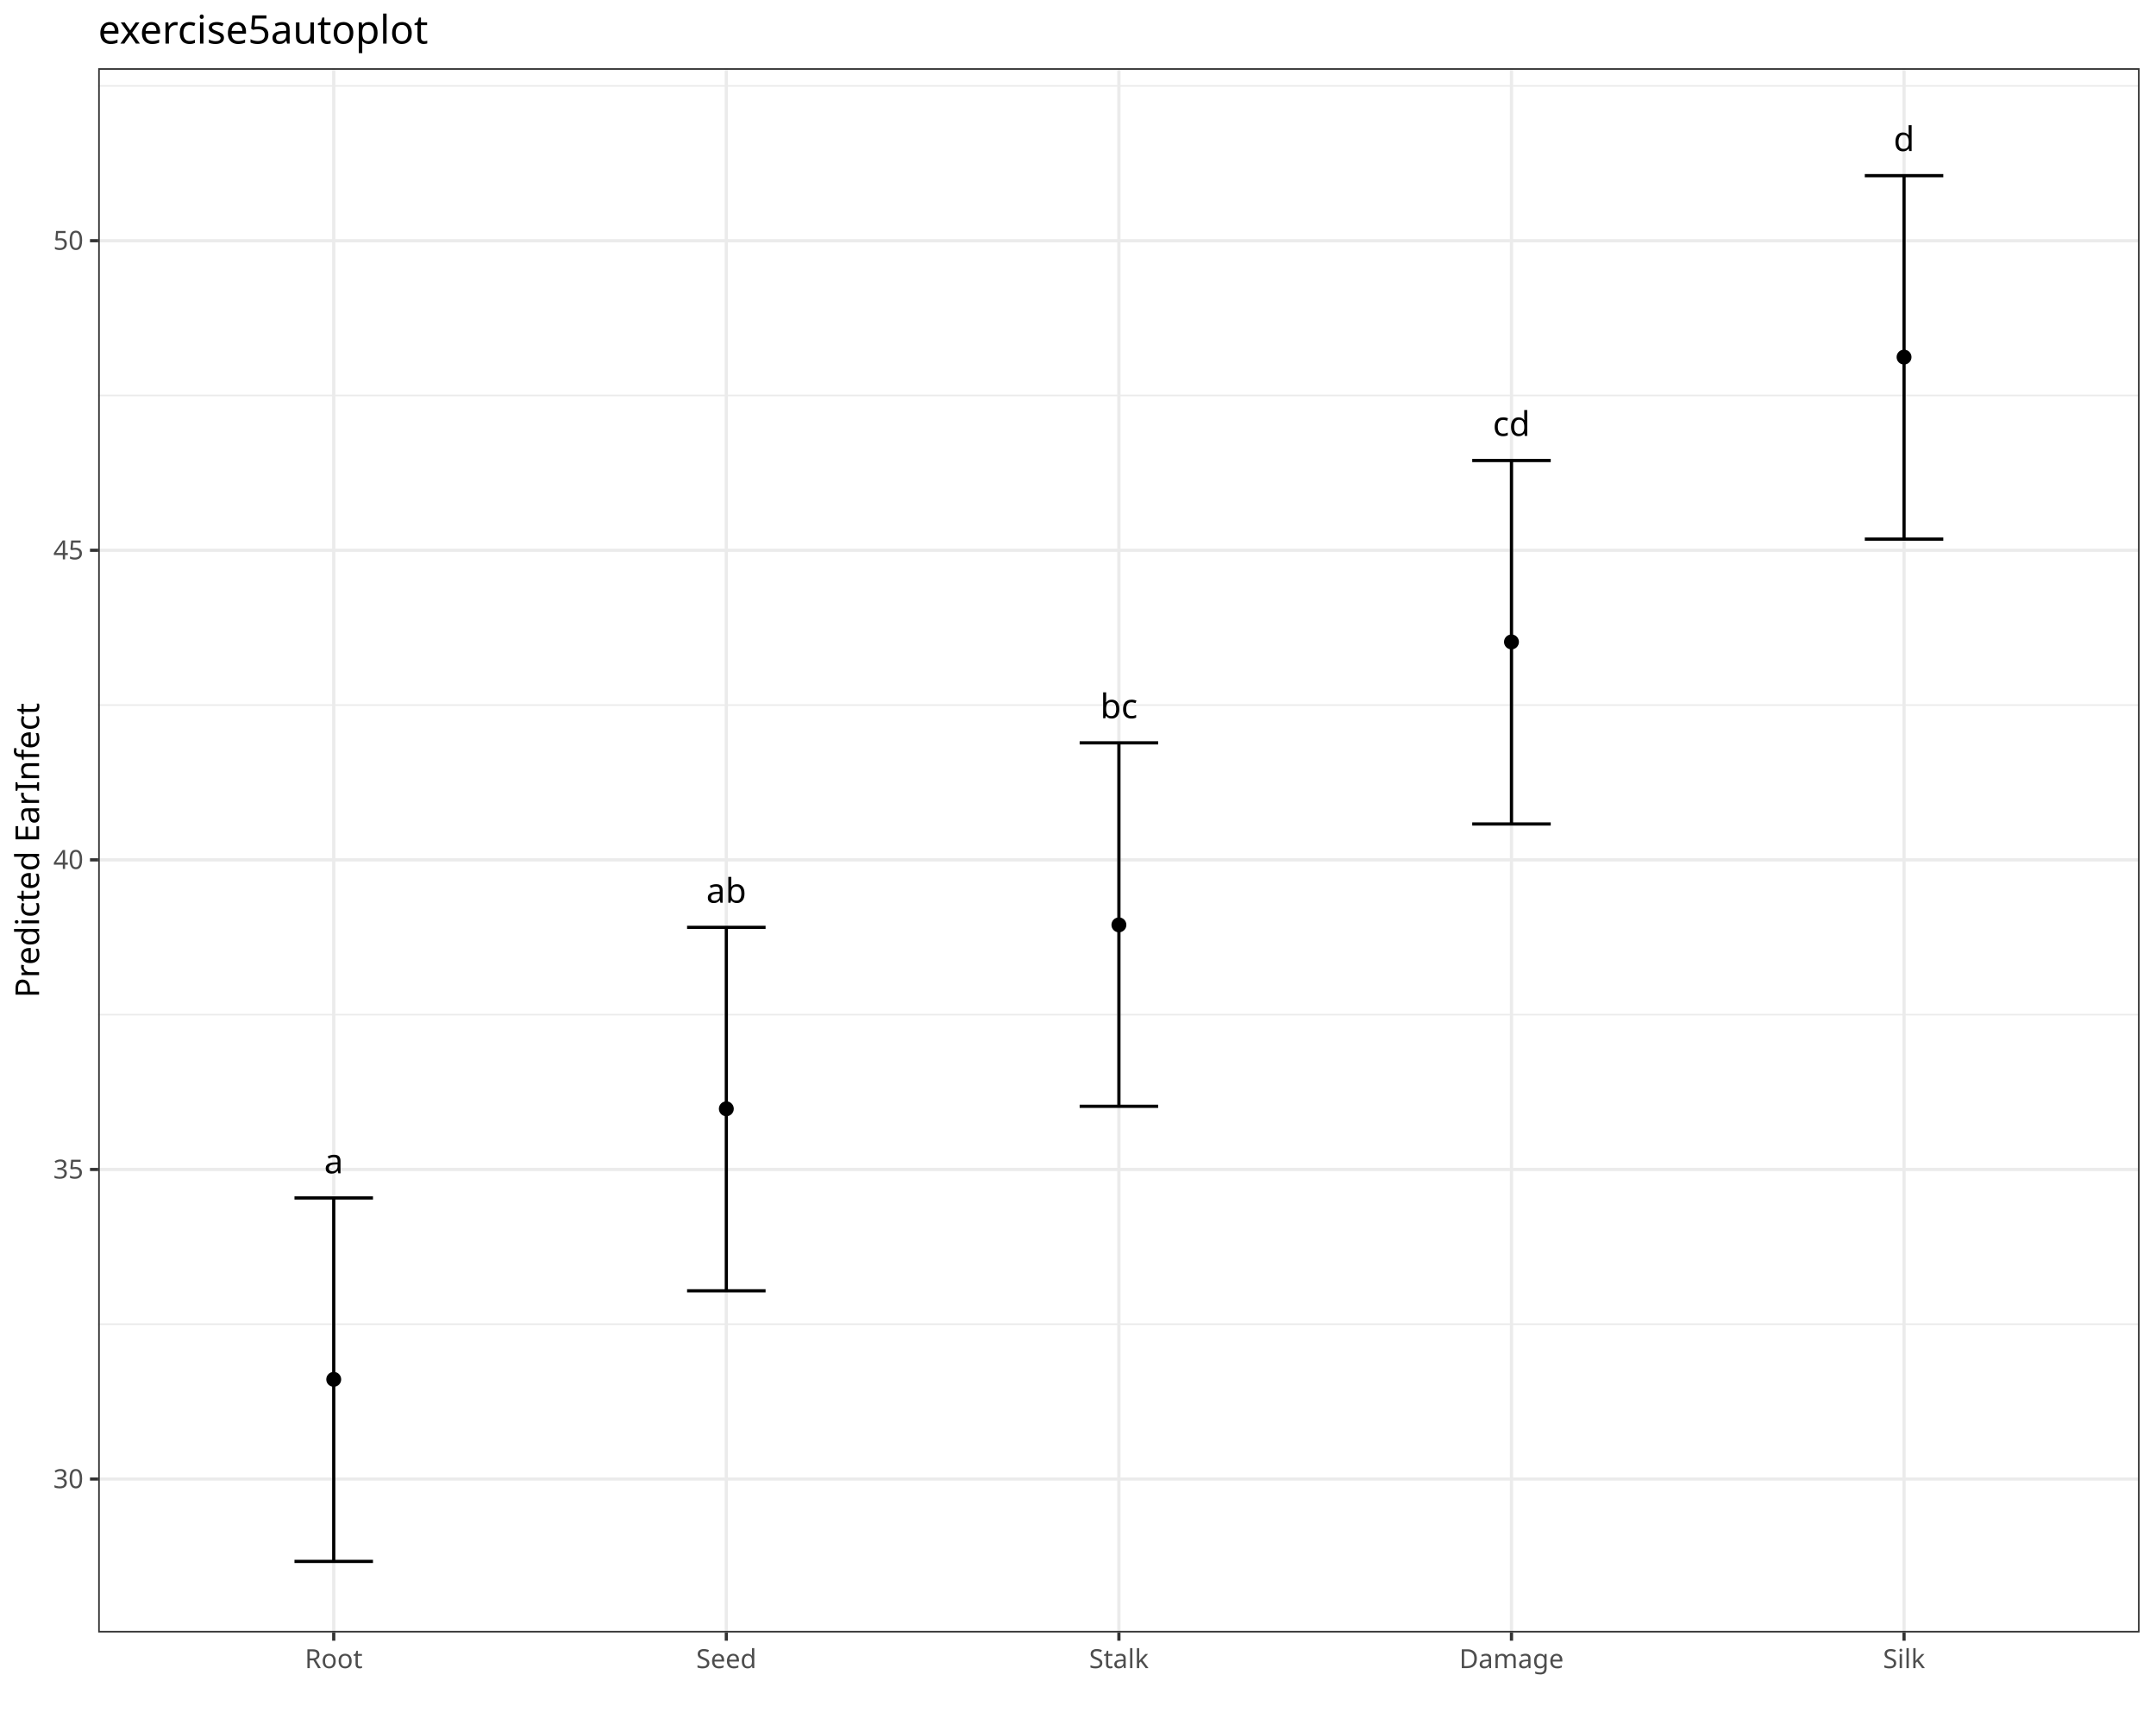
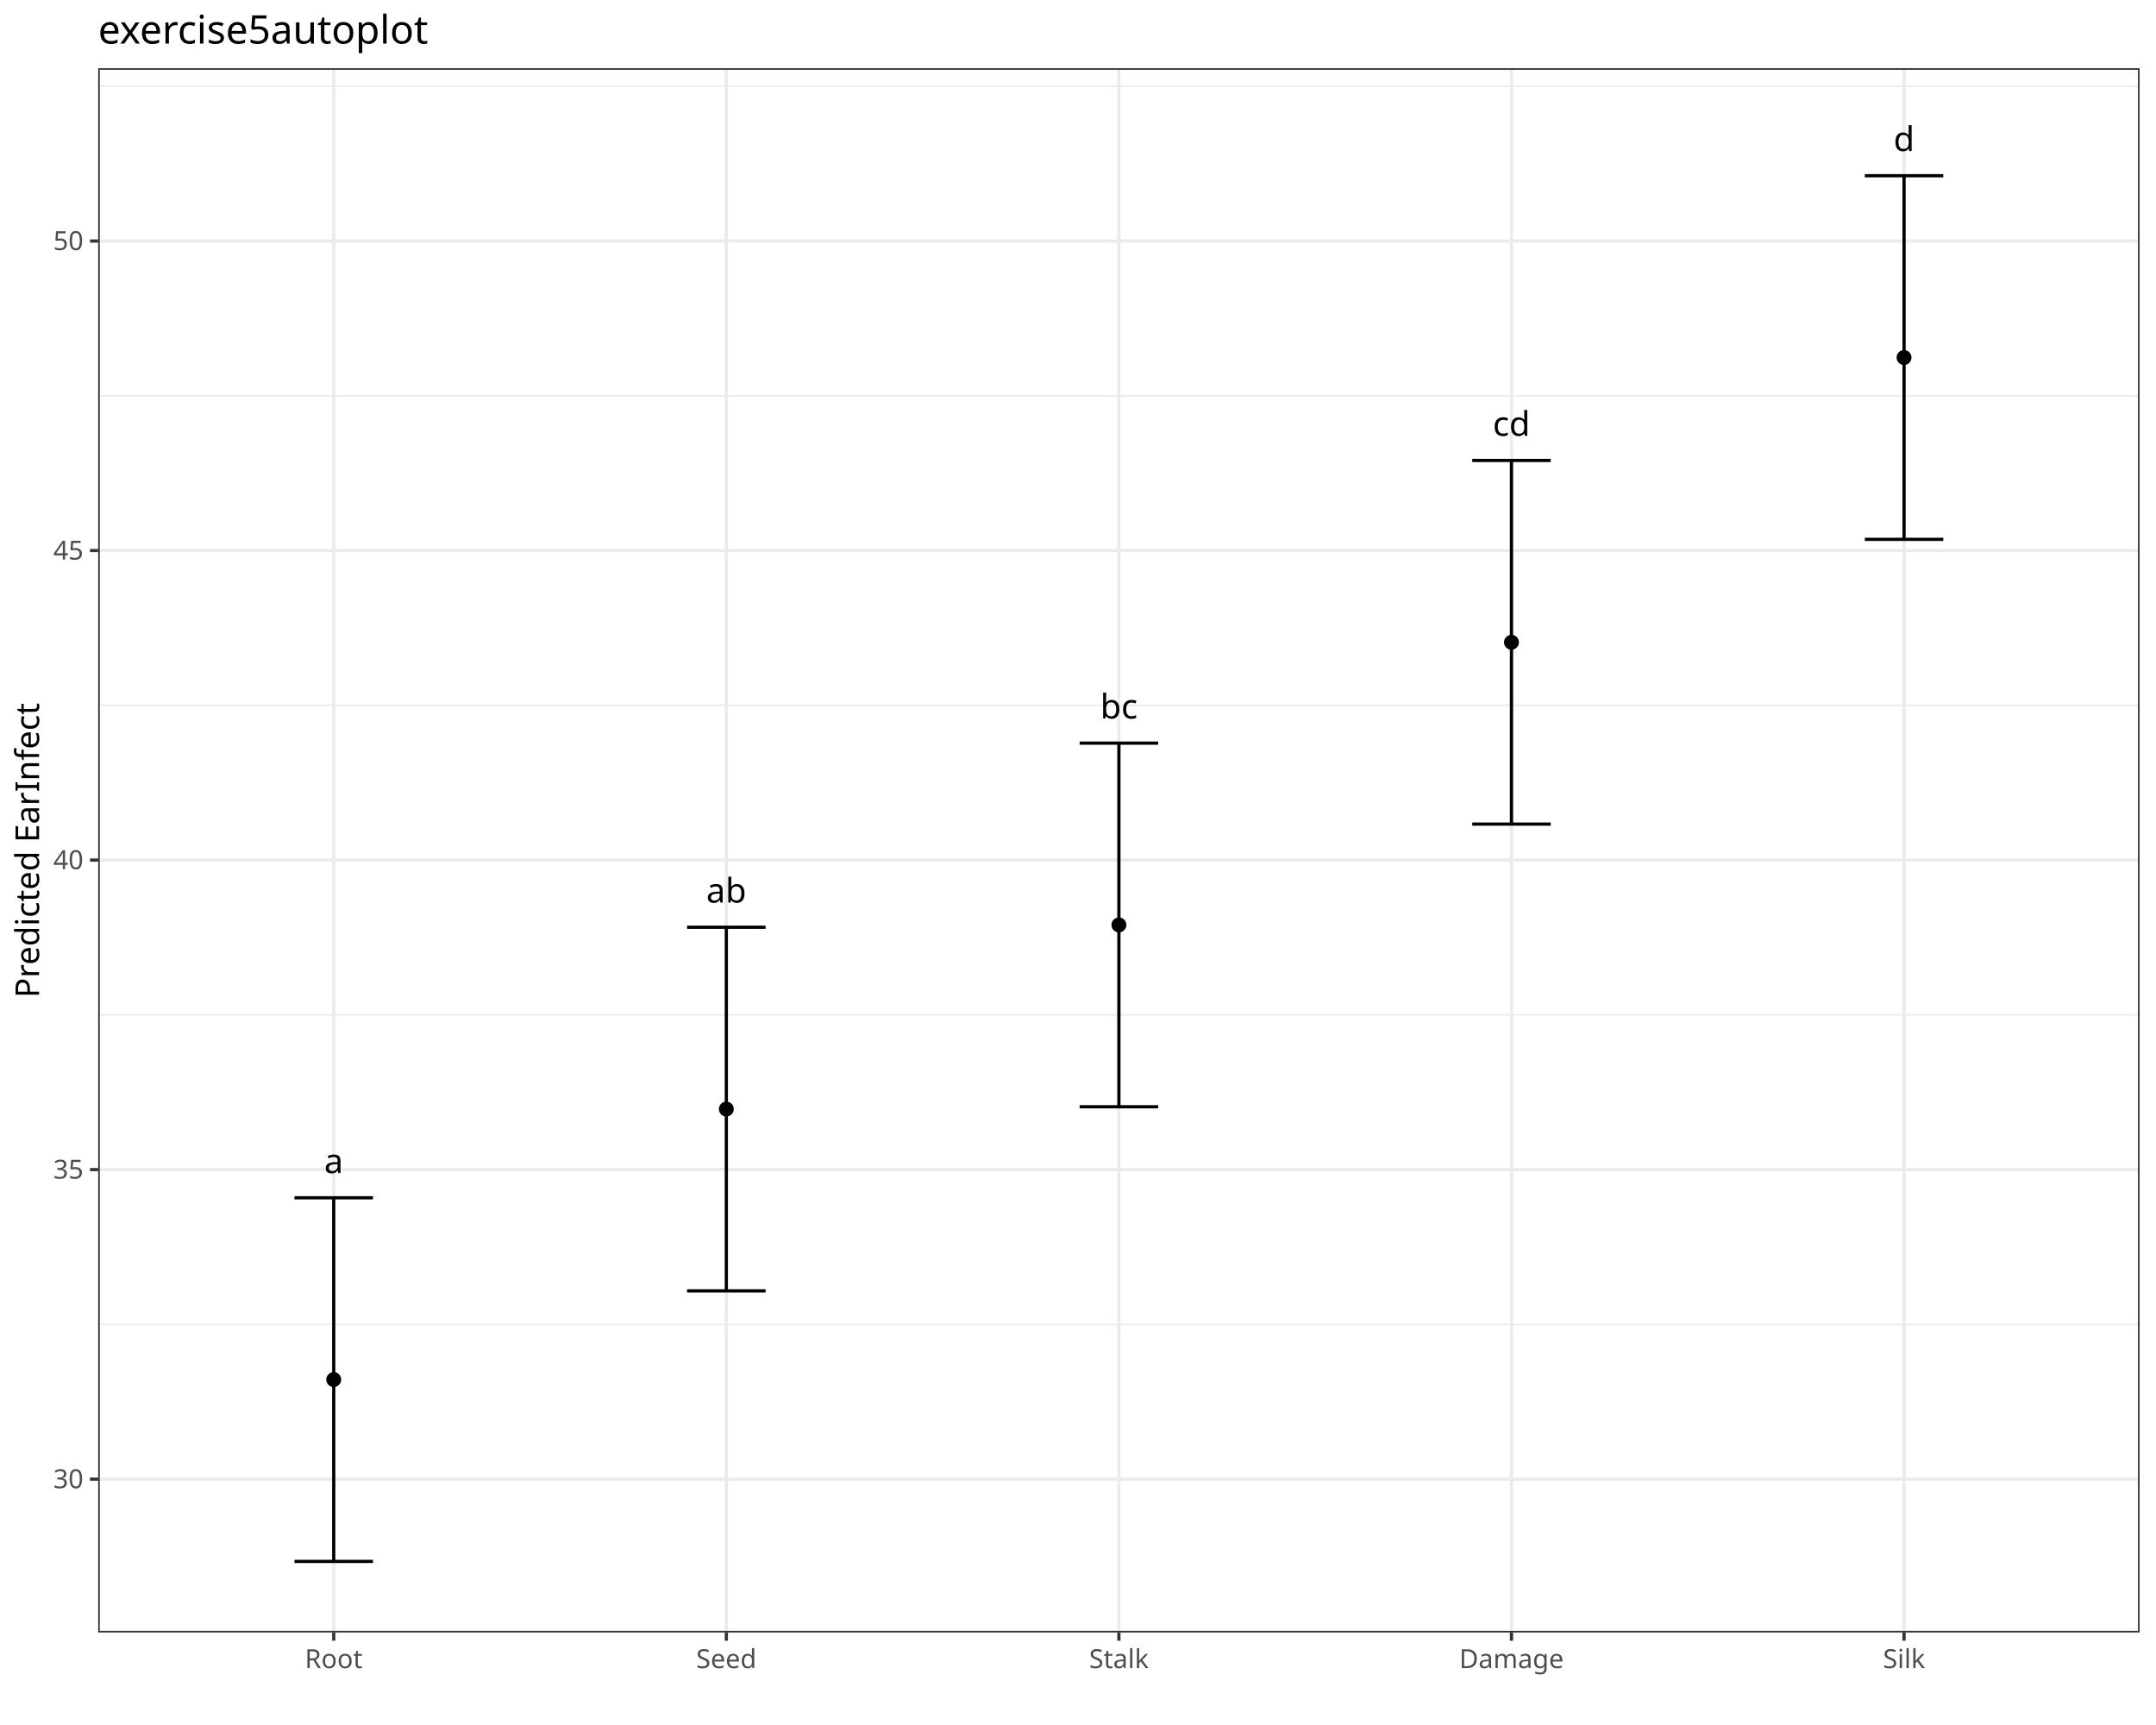
<svg xmlns="http://www.w3.org/2000/svg" class="svglite" data-engine-version="2.0" width="720.00pt" height="576.00pt" viewBox="0 0 720.00 576.00">
  <defs>
    <style type="text/css">
    .svglite line, .svglite polyline, .svglite polygon, .svglite path, .svglite rect, .svglite circle {
      fill: none;
      stroke: #000000;
      stroke-linecap: round;
      stroke-linejoin: round;
      stroke-miterlimit: 10.00;
    }
  </style>
  </defs>
  <rect width="100%" height="100%" style="stroke: none; fill: #FFFFFF;" />
  <defs>
    <clipPath id="cpMC4wMHw3MjAuMDB8MC4wMHw1NzYuMDA=">
      <rect x="0.00" y="0.00" width="720.00" height="576.00" />
    </clipPath>
  </defs>
  <g clip-path="url(#cpMC4wMHw3MjAuMDB8MC4wMHw1NzYuMDA=)">
    <rect x="0.00" y="0.00" width="720.00" height="576.00" style="stroke-width: 1.07; stroke: #FFFFFF; fill: #FFFFFF;" />
  </g>
  <defs>
    <clipPath id="cpMzIuNzl8NzE0LjUyfDIyLjc4fDU0NS4xMQ==">
      <rect x="32.79" y="22.78" width="681.73" height="522.33" />
    </clipPath>
  </defs>
  <g clip-path="url(#cpMzIuNzl8NzE0LjUyfDIyLjc4fDU0NS4xMQ==)">
    <rect x="32.79" y="22.78" width="681.73" height="522.33" style="stroke-width: 1.07; stroke: none; fill: #FFFFFF;" />
-     <polyline points="32.79,442.18 714.52,442.18 " style="stroke-width: 0.53; stroke: #EBEBEB; stroke-linecap: butt;" />
-     <polyline points="32.79,338.81 714.52,338.81 " style="stroke-width: 0.53; stroke: #EBEBEB; stroke-linecap: butt;" />
-     <polyline points="32.79,235.43 714.52,235.43 " style="stroke-width: 0.53; stroke: #EBEBEB; stroke-linecap: butt;" />
-     <polyline points="32.79,132.06 714.52,132.06 " style="stroke-width: 0.53; stroke: #EBEBEB; stroke-linecap: butt;" />
-     <polyline points="32.79,28.68 714.52,28.68 " style="stroke-width: 0.53; stroke: #EBEBEB; stroke-linecap: butt;" />
-     <polyline points="32.79,493.87 714.52,493.87 " style="stroke-width: 1.07; stroke: #EBEBEB; stroke-linecap: butt;" />
-     <polyline points="32.79,390.50 714.52,390.50 " style="stroke-width: 1.07; stroke: #EBEBEB; stroke-linecap: butt;" />
-     <polyline points="32.79,287.12 714.52,287.12 " style="stroke-width: 1.07; stroke: #EBEBEB; stroke-linecap: butt;" />
-     <polyline points="32.79,183.75 714.52,183.75 " style="stroke-width: 1.07; stroke: #EBEBEB; stroke-linecap: butt;" />
-     <polyline points="32.79,80.37 714.52,80.37 " style="stroke-width: 1.07; stroke: #EBEBEB; stroke-linecap: butt;" />
+     <polyline points="32.79,442.22 714.52,442.22 " style="stroke-width: 0.53; stroke: #EBEBEB; stroke-linecap: butt;" />
+     <polyline points="32.79,338.86 714.52,338.86 " style="stroke-width: 0.53; stroke: #EBEBEB; stroke-linecap: butt;" />
+     <polyline points="32.79,235.51 714.52,235.51 " style="stroke-width: 0.53; stroke: #EBEBEB; stroke-linecap: butt;" />
+     <polyline points="32.79,132.15 714.52,132.15 " style="stroke-width: 0.53; stroke: #EBEBEB; stroke-linecap: butt;" />
+     <polyline points="32.79,28.80 714.52,28.80 " style="stroke-width: 0.53; stroke: #EBEBEB; stroke-linecap: butt;" />
+     <polyline points="32.79,493.90 714.52,493.90 " style="stroke-width: 1.07; stroke: #EBEBEB; stroke-linecap: butt;" />
+     <polyline points="32.79,390.54 714.52,390.54 " style="stroke-width: 1.07; stroke: #EBEBEB; stroke-linecap: butt;" />
+     <polyline points="32.79,287.19 714.52,287.19 " style="stroke-width: 1.07; stroke: #EBEBEB; stroke-linecap: butt;" />
+     <polyline points="32.79,183.83 714.52,183.83 " style="stroke-width: 1.07; stroke: #EBEBEB; stroke-linecap: butt;" />
+     <polyline points="32.79,80.48 714.52,80.48 " style="stroke-width: 1.07; stroke: #EBEBEB; stroke-linecap: butt;" />
    <polyline points="111.45,545.11 111.45,22.78 " style="stroke-width: 1.07; stroke: #EBEBEB; stroke-linecap: butt;" />
    <polyline points="242.56,545.11 242.56,22.78 " style="stroke-width: 1.07; stroke: #EBEBEB; stroke-linecap: butt;" />
    <polyline points="373.66,545.11 373.66,22.78 " style="stroke-width: 1.07; stroke: #EBEBEB; stroke-linecap: butt;" />
    <polyline points="504.76,545.11 504.76,22.78 " style="stroke-width: 1.07; stroke: #EBEBEB; stroke-linecap: butt;" />
    <polyline points="635.86,545.11 635.86,22.78 " style="stroke-width: 1.07; stroke: #EBEBEB; stroke-linecap: butt;" />
-     <circle cx="111.45" cy="460.59" r="2.49" style="stroke-width: 0.71; stroke: none; fill: #000000;" />
-     <circle cx="242.56" cy="370.24" r="2.49" style="stroke-width: 0.71; stroke: none; fill: #000000;" />
-     <circle cx="373.66" cy="308.83" r="2.49" style="stroke-width: 0.71; stroke: none; fill: #000000;" />
-     <circle cx="504.76" cy="214.35" r="2.49" style="stroke-width: 0.71; stroke: none; fill: #000000;" />
-     <circle cx="635.86" cy="119.24" r="2.49" style="stroke-width: 0.71; stroke: none; fill: #000000;" />
-     <polyline points="98.34,400.01 124.56,400.01 " style="stroke-width: 1.07; stroke-linecap: butt;" />
-     <polyline points="111.45,400.01 111.45,521.37 " style="stroke-width: 1.07; stroke-linecap: butt;" />
+     <circle cx="111.45" cy="460.66" r="2.49" style="stroke-width: 0.71; stroke: none; fill: #000000;" />
+     <circle cx="242.56" cy="370.33" r="2.49" style="stroke-width: 0.71; stroke: none; fill: #000000;" />
+     <circle cx="373.66" cy="308.85" r="2.49" style="stroke-width: 0.71; stroke: none; fill: #000000;" />
+     <circle cx="504.76" cy="214.47" r="2.49" style="stroke-width: 0.71; stroke: none; fill: #000000;" />
+     <circle cx="635.86" cy="119.38" r="2.49" style="stroke-width: 0.71; stroke: none; fill: #000000;" />
+     <polyline points="98.34,399.95 124.56,399.95 " style="stroke-width: 1.07; stroke-linecap: butt;" />
+     <polyline points="111.45,399.95 111.45,521.37 " style="stroke-width: 1.07; stroke-linecap: butt;" />
    <polyline points="98.34,521.37 124.56,521.37 " style="stroke-width: 1.07; stroke-linecap: butt;" />
-     <polyline points="229.45,309.66 255.67,309.66 " style="stroke-width: 1.07; stroke-linecap: butt;" />
-     <polyline points="242.56,309.66 242.56,431.02 " style="stroke-width: 1.07; stroke-linecap: butt;" />
-     <polyline points="229.45,431.02 255.67,431.02 " style="stroke-width: 1.07; stroke-linecap: butt;" />
-     <polyline points="360.55,248.05 386.77,248.05 " style="stroke-width: 1.07; stroke-linecap: butt;" />
-     <polyline points="373.66,248.05 373.66,369.41 " style="stroke-width: 1.07; stroke-linecap: butt;" />
-     <polyline points="360.55,369.41 386.77,369.41 " style="stroke-width: 1.07; stroke-linecap: butt;" />
-     <polyline points="491.65,153.77 517.87,153.77 " style="stroke-width: 1.07; stroke-linecap: butt;" />
-     <polyline points="504.76,153.77 504.76,275.13 " style="stroke-width: 1.07; stroke-linecap: butt;" />
-     <polyline points="491.65,275.13 517.87,275.13 " style="stroke-width: 1.07; stroke-linecap: butt;" />
-     <polyline points="622.75,58.66 648.97,58.66 " style="stroke-width: 1.07; stroke-linecap: butt;" />
-     <polyline points="635.86,58.66 635.86,180.02 " style="stroke-width: 1.07; stroke-linecap: butt;" />
-     <polyline points="622.75,180.02 648.97,180.02 " style="stroke-width: 1.07; stroke-linecap: butt;" />
-     <text x="111.45" y="391.79" text-anchor="middle" style="font-size: 11.38px; font-family: sans;" textLength="6.33px" lengthAdjust="spacingAndGlyphs">a</text>
-     <text x="242.56" y="301.44" text-anchor="middle" style="font-size: 11.38px; font-family: sans;" textLength="12.66px" lengthAdjust="spacingAndGlyphs">ab</text>
-     <text x="373.66" y="239.83" text-anchor="middle" style="font-size: 11.38px; font-family: sans;" textLength="12.03px" lengthAdjust="spacingAndGlyphs">bc</text>
-     <text x="504.76" y="145.55" text-anchor="middle" style="font-size: 11.38px; font-family: sans;" textLength="12.03px" lengthAdjust="spacingAndGlyphs">cd</text>
+     <polyline points="229.45,309.62 255.67,309.62 " style="stroke-width: 1.07; stroke-linecap: butt;" />
+     <polyline points="242.56,309.62 242.56,431.04 " style="stroke-width: 1.07; stroke-linecap: butt;" />
+     <polyline points="229.45,431.04 255.67,431.04 " style="stroke-width: 1.07; stroke-linecap: butt;" />
+     <polyline points="360.55,248.14 386.77,248.14 " style="stroke-width: 1.07; stroke-linecap: butt;" />
+     <polyline points="373.66,248.14 373.66,369.56 " style="stroke-width: 1.07; stroke-linecap: butt;" />
+     <polyline points="360.55,369.56 386.77,369.56 " style="stroke-width: 1.07; stroke-linecap: butt;" />
+     <polyline points="491.65,153.76 517.87,153.76 " style="stroke-width: 1.07; stroke-linecap: butt;" />
+     <polyline points="504.76,153.76 504.76,275.18 " style="stroke-width: 1.07; stroke-linecap: butt;" />
+     <polyline points="491.65,275.18 517.87,275.18 " style="stroke-width: 1.07; stroke-linecap: butt;" />
+     <polyline points="622.75,58.67 648.97,58.67 " style="stroke-width: 1.07; stroke-linecap: butt;" />
+     <polyline points="635.86,58.67 635.86,180.09 " style="stroke-width: 1.07; stroke-linecap: butt;" />
+     <polyline points="622.75,180.09 648.97,180.09 " style="stroke-width: 1.07; stroke-linecap: butt;" />
+     <text x="111.45" y="391.72" text-anchor="middle" style="font-size: 11.38px; font-family: sans;" textLength="6.33px" lengthAdjust="spacingAndGlyphs">a</text>
+     <text x="242.56" y="301.39" text-anchor="middle" style="font-size: 11.38px; font-family: sans;" textLength="12.66px" lengthAdjust="spacingAndGlyphs">ab</text>
+     <text x="373.66" y="239.91" text-anchor="middle" style="font-size: 11.38px; font-family: sans;" textLength="12.03px" lengthAdjust="spacingAndGlyphs">bc</text>
+     <text x="504.76" y="145.53" text-anchor="middle" style="font-size: 11.38px; font-family: sans;" textLength="12.03px" lengthAdjust="spacingAndGlyphs">cd</text>
    <text x="635.86" y="50.44" text-anchor="middle" style="font-size: 11.38px; font-family: sans;" textLength="6.33px" lengthAdjust="spacingAndGlyphs">d</text>
    <rect x="32.79" y="22.78" width="681.73" height="522.33" style="stroke-width: 1.07; stroke: #333333;" />
  </g>
  <g clip-path="url(#cpMC4wMHw3MjAuMDB8MC4wMHw1NzYuMDA=)">
-     <text x="27.86" y="496.90" text-anchor="end" style="font-size: 8.80px; fill: #4D4D4D; font-family: sans;" textLength="9.79px" lengthAdjust="spacingAndGlyphs">30</text>
-     <text x="27.86" y="393.53" text-anchor="end" style="font-size: 8.80px; fill: #4D4D4D; font-family: sans;" textLength="9.79px" lengthAdjust="spacingAndGlyphs">35</text>
-     <text x="27.86" y="290.15" text-anchor="end" style="font-size: 8.80px; fill: #4D4D4D; font-family: sans;" textLength="9.79px" lengthAdjust="spacingAndGlyphs">40</text>
-     <text x="27.86" y="186.77" text-anchor="end" style="font-size: 8.80px; fill: #4D4D4D; font-family: sans;" textLength="9.79px" lengthAdjust="spacingAndGlyphs">45</text>
-     <text x="27.86" y="83.40" text-anchor="end" style="font-size: 8.80px; fill: #4D4D4D; font-family: sans;" textLength="9.79px" lengthAdjust="spacingAndGlyphs">50</text>
-     <polyline points="30.05,493.87 32.79,493.87 " style="stroke-width: 1.07; stroke: #333333; stroke-linecap: butt;" />
-     <polyline points="30.05,390.50 32.79,390.50 " style="stroke-width: 1.07; stroke: #333333; stroke-linecap: butt;" />
-     <polyline points="30.05,287.12 32.79,287.12 " style="stroke-width: 1.07; stroke: #333333; stroke-linecap: butt;" />
-     <polyline points="30.05,183.75 32.79,183.75 " style="stroke-width: 1.07; stroke: #333333; stroke-linecap: butt;" />
-     <polyline points="30.05,80.37 32.79,80.37 " style="stroke-width: 1.07; stroke: #333333; stroke-linecap: butt;" />
+     <text x="27.86" y="496.93" text-anchor="end" style="font-size: 8.80px; fill: #4D4D4D; font-family: sans;" textLength="9.79px" lengthAdjust="spacingAndGlyphs">30</text>
+     <text x="27.86" y="393.57" text-anchor="end" style="font-size: 8.80px; fill: #4D4D4D; font-family: sans;" textLength="9.79px" lengthAdjust="spacingAndGlyphs">35</text>
+     <text x="27.86" y="290.22" text-anchor="end" style="font-size: 8.80px; fill: #4D4D4D; font-family: sans;" textLength="9.79px" lengthAdjust="spacingAndGlyphs">40</text>
+     <text x="27.86" y="186.86" text-anchor="end" style="font-size: 8.80px; fill: #4D4D4D; font-family: sans;" textLength="9.79px" lengthAdjust="spacingAndGlyphs">45</text>
+     <text x="27.86" y="83.50" text-anchor="end" style="font-size: 8.80px; fill: #4D4D4D; font-family: sans;" textLength="9.79px" lengthAdjust="spacingAndGlyphs">50</text>
+     <polyline points="30.05,493.90 32.79,493.90 " style="stroke-width: 1.07; stroke: #333333; stroke-linecap: butt;" />
+     <polyline points="30.05,390.54 32.79,390.54 " style="stroke-width: 1.07; stroke: #333333; stroke-linecap: butt;" />
+     <polyline points="30.05,287.19 32.79,287.19 " style="stroke-width: 1.07; stroke: #333333; stroke-linecap: butt;" />
+     <polyline points="30.05,183.83 32.79,183.83 " style="stroke-width: 1.07; stroke: #333333; stroke-linecap: butt;" />
+     <polyline points="30.05,80.48 32.79,80.48 " style="stroke-width: 1.07; stroke: #333333; stroke-linecap: butt;" />
    <polyline points="111.45,547.85 111.45,545.11 " style="stroke-width: 1.07; stroke: #333333; stroke-linecap: butt;" />
    <polyline points="242.56,547.85 242.56,545.11 " style="stroke-width: 1.07; stroke: #333333; stroke-linecap: butt;" />
    <polyline points="373.66,547.85 373.66,545.11 " style="stroke-width: 1.07; stroke: #333333; stroke-linecap: butt;" />
    <polyline points="504.76,547.85 504.76,545.11 " style="stroke-width: 1.07; stroke: #333333; stroke-linecap: butt;" />
    <polyline points="635.86,547.85 635.86,545.11 " style="stroke-width: 1.07; stroke: #333333; stroke-linecap: butt;" />
    <text x="111.45" y="557.01" text-anchor="middle" style="font-size: 8.80px; fill: #4D4D4D; font-family: sans;" textLength="18.59px" lengthAdjust="spacingAndGlyphs">Root</text>
    <text x="242.56" y="557.01" text-anchor="middle" style="font-size: 8.80px; fill: #4D4D4D; font-family: sans;" textLength="20.56px" lengthAdjust="spacingAndGlyphs">Seed</text>
    <text x="373.66" y="557.01" text-anchor="middle" style="font-size: 8.80px; fill: #4D4D4D; font-family: sans;" textLength="19.57px" lengthAdjust="spacingAndGlyphs">Stalk</text>
    <text x="504.76" y="557.01" text-anchor="middle" style="font-size: 8.80px; fill: #4D4D4D; font-family: sans;" textLength="33.27px" lengthAdjust="spacingAndGlyphs">Damage</text>
    <text x="635.86" y="557.01" text-anchor="middle" style="font-size: 8.80px; fill: #4D4D4D; font-family: sans;" textLength="14.18px" lengthAdjust="spacingAndGlyphs">Silk</text>
    <text transform="translate(13.05,283.95) rotate(-90)" text-anchor="middle" style="font-size: 11.00px; font-family: sans;" textLength="93.56px" lengthAdjust="spacingAndGlyphs">Predicted EarInfect</text>
    <text x="32.79" y="14.56" style="font-size: 13.20px; font-family: sans;" textLength="103.48px" lengthAdjust="spacingAndGlyphs">exercise5autoplot</text>
  </g>
</svg>
